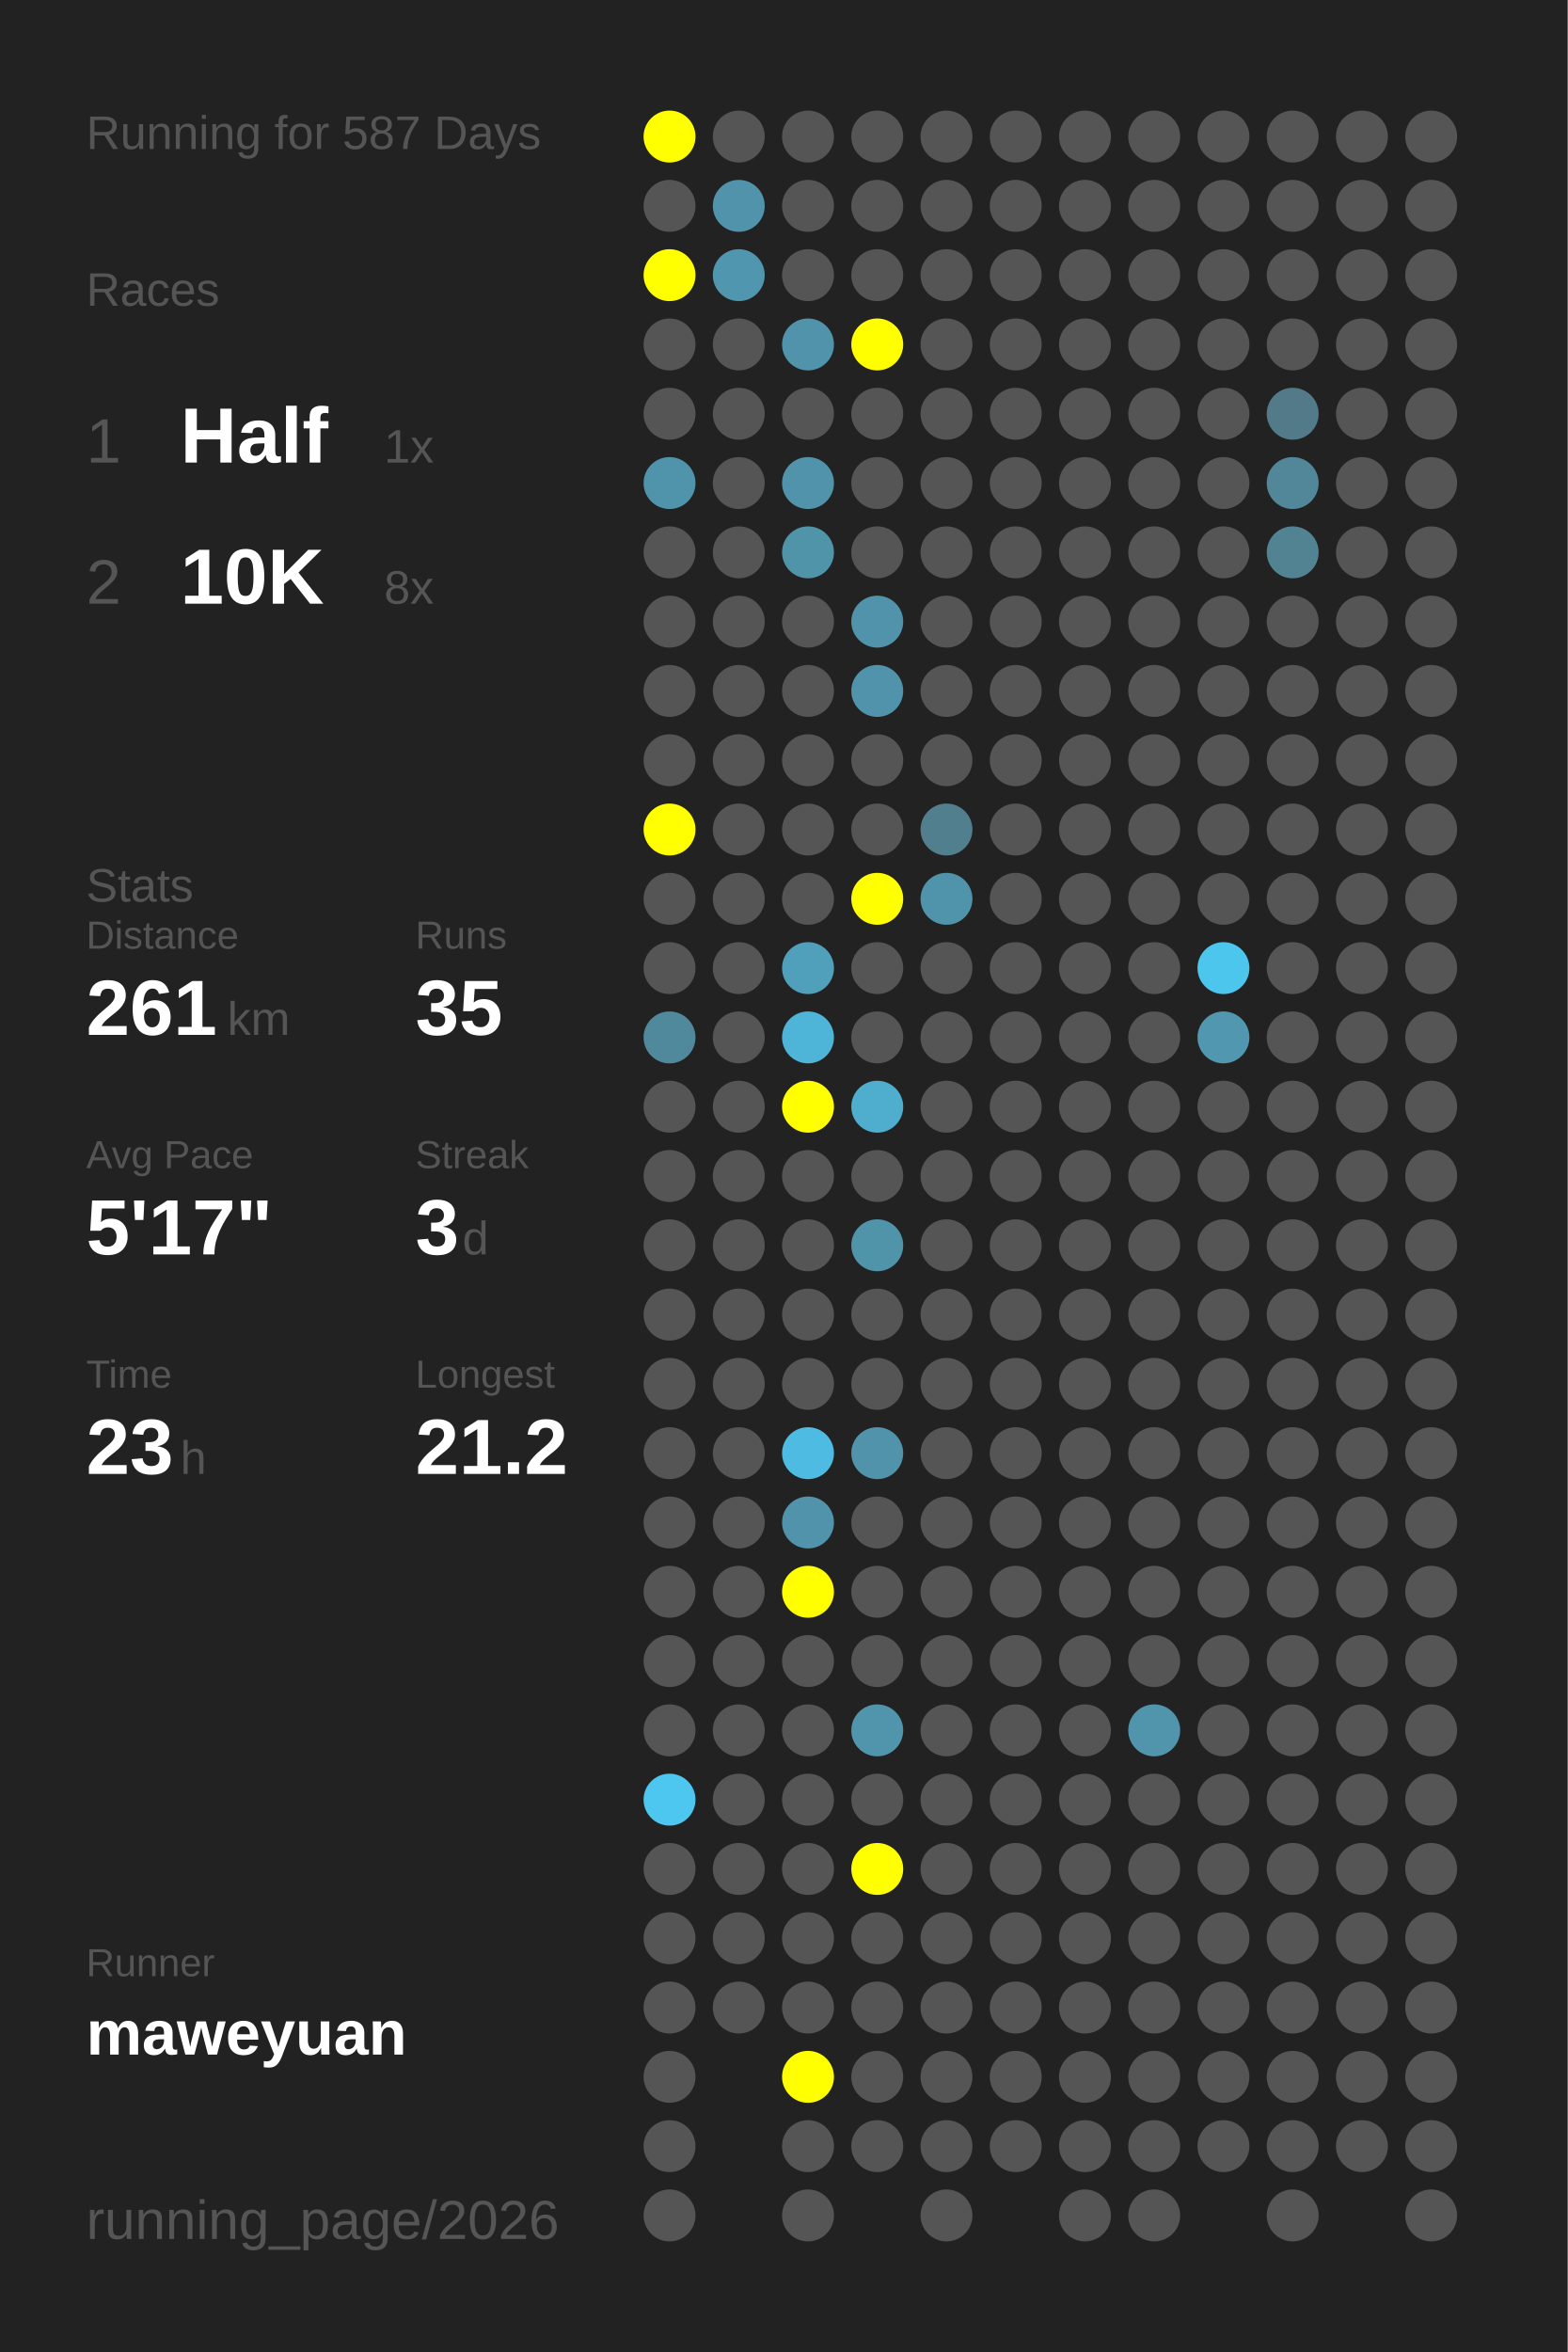
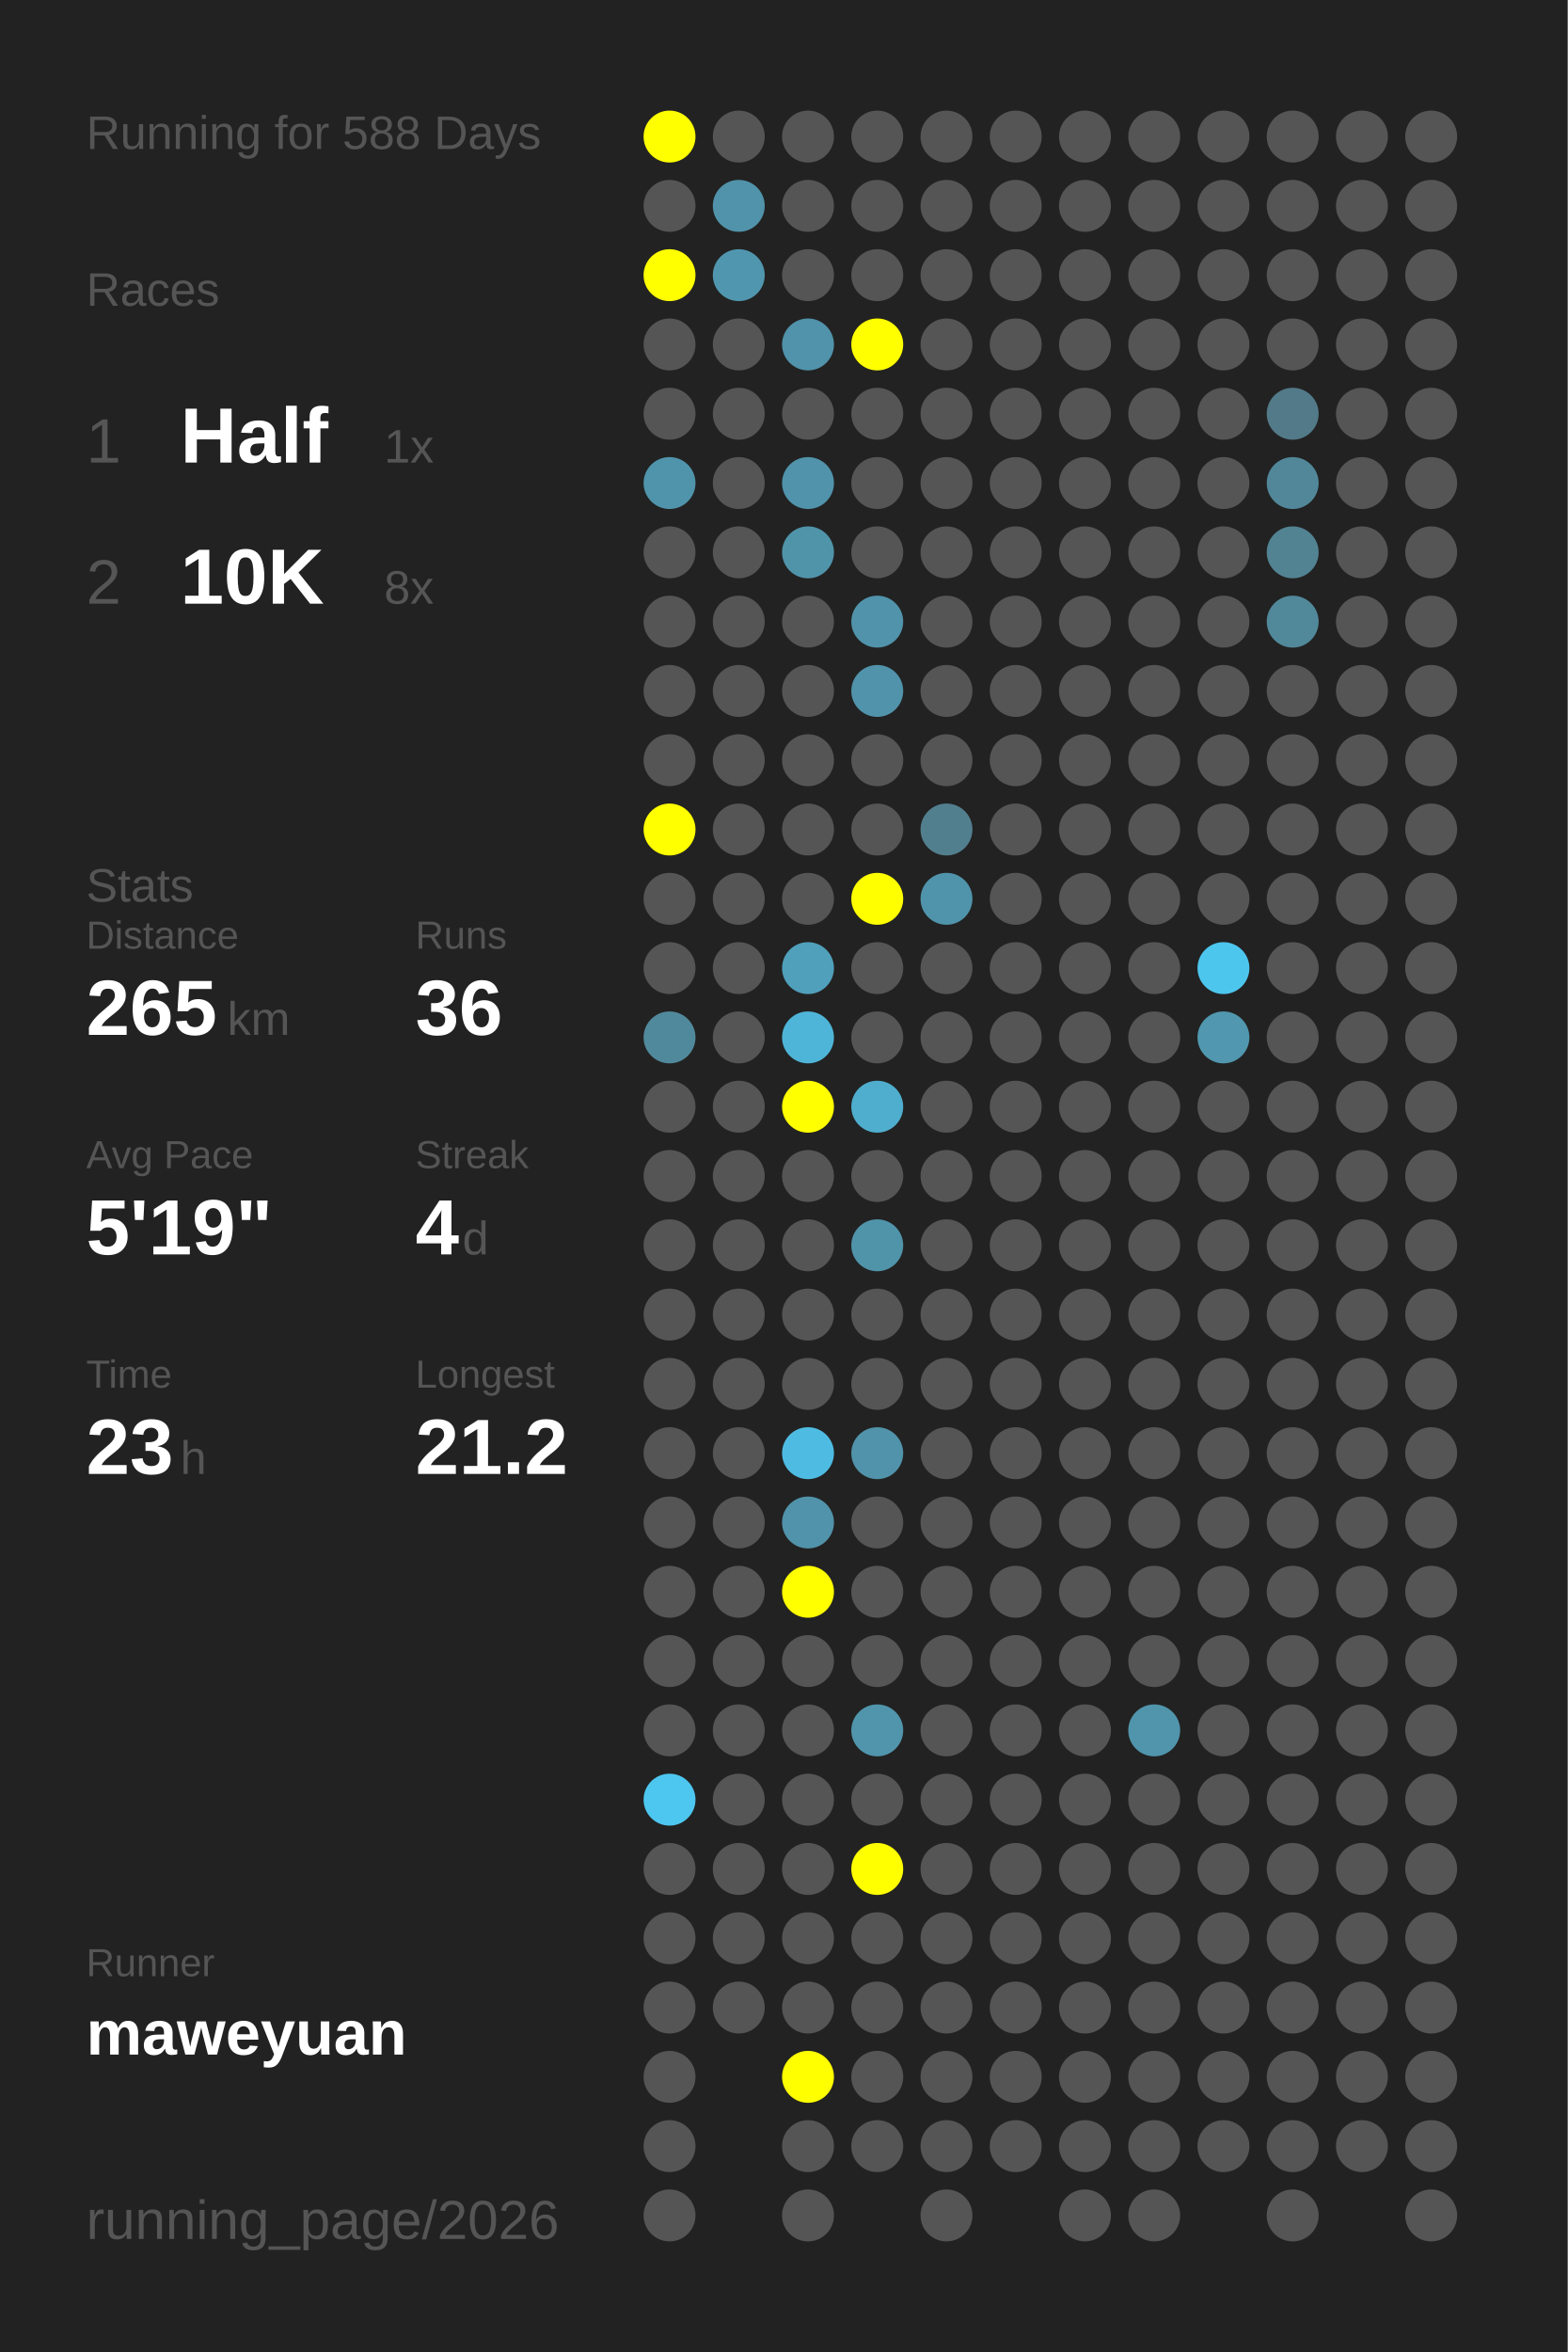
<svg xmlns="http://www.w3.org/2000/svg" baseProfile="full" height="300mm" version="1.1" viewBox="0,0,200,300" width="200mm">
  <defs />
  <rect fill="#222222" height="300" width="200" x="0" y="0" />
-   <text fill="#555555" style="font-size:6px; font-family:Arial;" x="11" y="19">Running for 587 Days</text>
+   <text fill="#555555" style="font-size:6px; font-family:Arial;" x="11" y="19">Running for 588 Days</text>
  <text fill="#555555" style="font-size:6px; font-family:Arial;" x="11" y="39">Races</text>
  <text fill="#555555" style="font-size:8px; font-family:Arial;" x="11" y="59">1</text>
  <text fill="#FFFFFF" style="font-size:10px; font-family:Arial; font-weight:bold;" x="23" y="59">Half</text>
  <text fill="#555555" style="font-size:6px; font-family:Arial;" x="49" y="59">1x</text>
  <text fill="#555555" style="font-size:8px; font-family:Arial;" x="11" y="77">2</text>
  <text fill="#FFFFFF" style="font-size:10px; font-family:Arial; font-weight:bold;" x="23" y="77">10K</text>
  <text fill="#555555" style="font-size:6px; font-family:Arial;" x="49" y="77">8x</text>
  <text fill="#555555" style="font-size:6px; font-family:Arial;" x="11" y="115">Stats</text>
  <text fill="#555555" style="font-size:5px; font-family:Arial;" x="11" y="121">Distance</text>
-   <text fill="#FFFFFF" style="font-size:10px; font-family:Arial; font-weight:bold;" x="11" y="132">261</text>
+   <text fill="#FFFFFF" style="font-size:10px; font-family:Arial; font-weight:bold;" x="11" y="132">265</text>
  <text fill="#555555" style="font-size:6px; font-family:Arial;" x="29" y="132">km</text>
  <text fill="#555555" style="font-size:5px; font-family:Arial;" x="53" y="121">Runs</text>
-   <text fill="#FFFFFF" style="font-size:10px; font-family:Arial; font-weight:bold;" x="53" y="132">35</text>
+   <text fill="#FFFFFF" style="font-size:10px; font-family:Arial; font-weight:bold;" x="53" y="132">36</text>
  <text fill="#555555" style="font-size:5px; font-family:Arial;" x="11" y="149">Avg Pace</text>
-   <text fill="#FFFFFF" style="font-size:10px; font-family:Arial; font-weight:bold;" x="11" y="160">5'17"</text>
+   <text fill="#FFFFFF" style="font-size:10px; font-family:Arial; font-weight:bold;" x="11" y="160">5'19"</text>
  <text fill="#555555" style="font-size:5px; font-family:Arial;" x="53" y="149">Streak</text>
-   <text fill="#FFFFFF" style="font-size:10px; font-family:Arial; font-weight:bold;" x="53" y="160">3</text>
+   <text fill="#FFFFFF" style="font-size:10px; font-family:Arial; font-weight:bold;" x="53" y="160">4</text>
  <text fill="#555555" style="font-size:6px; font-family:Arial;" x="59" y="160">d</text>
  <text fill="#555555" style="font-size:5px; font-family:Arial;" x="11" y="177">Time</text>
  <text fill="#FFFFFF" style="font-size:10px; font-family:Arial; font-weight:bold;" x="11" y="188">23</text>
  <text fill="#555555" style="font-size:6px; font-family:Arial;" x="23" y="188">h</text>
  <text fill="#555555" style="font-size:5px; font-family:Arial;" x="53" y="177">Longest</text>
  <text fill="#FFFFFF" style="font-size:10px; font-family:Arial; font-weight:bold;" x="53" y="188">21.2</text>
  <text fill="#555555" style="font-size:5px; font-family:Arial;" x="11" y="252.065">Runner</text>
  <text fill="#FFFFFF" style="font-size:8px; font-family:Arial; font-weight:bold;" x="11" y="262.065">maweyuan</text>
  <text fill="#555555" style="font-size:7px; font-family:Arial;" x="11" y="285.581">running_page/2026</text>
  <circle cx="85.417" cy="17.419" fill="#FFFF00" r="3.312" />
  <circle cx="85.417" cy="26.258" fill="#555555" r="3.312" />
  <circle cx="85.417" cy="35.097" fill="#FFFF00" r="3.312" />
  <circle cx="85.417" cy="43.935" fill="#555555" r="3.312" />
  <circle cx="85.417" cy="52.774" fill="#555555" r="3.312" />
  <circle cx="85.417" cy="61.613" fill="#5094ab" r="3.312" />
  <circle cx="85.417" cy="70.452" fill="#555555" r="3.312" />
  <circle cx="85.417" cy="79.29" fill="#555555" r="3.312" />
  <circle cx="85.417" cy="88.129" fill="#555555" r="3.312" />
  <circle cx="85.417" cy="96.968" fill="#555555" r="3.312" />
  <circle cx="85.417" cy="105.806" fill="#FFFF00" r="3.312" />
  <circle cx="85.417" cy="114.645" fill="#555555" r="3.312" />
  <circle cx="85.417" cy="123.484" fill="#555555" r="3.312" />
  <circle cx="85.417" cy="132.323" fill="#51899c" r="3.312" />
  <circle cx="85.417" cy="141.161" fill="#555555" r="3.312" />
  <circle cx="85.417" cy="150" fill="#555555" r="3.312" />
  <circle cx="85.417" cy="158.839" fill="#555555" r="3.312" />
  <circle cx="85.417" cy="167.677" fill="#555555" r="3.312" />
  <circle cx="85.417" cy="176.516" fill="#555555" r="3.312" />
  <circle cx="85.417" cy="185.355" fill="#555555" r="3.312" />
  <circle cx="85.417" cy="194.194" fill="#555555" r="3.312" />
  <circle cx="85.417" cy="203.032" fill="#555555" r="3.312" />
  <circle cx="85.417" cy="211.871" fill="#555555" r="3.312" />
  <circle cx="85.417" cy="220.71" fill="#555555" r="3.312" />
  <circle cx="85.417" cy="229.548" fill="#4dc7f0" r="3.312" />
  <circle cx="85.417" cy="238.387" fill="#555555" r="3.312" />
  <circle cx="85.417" cy="247.226" fill="#555555" r="3.312" />
  <circle cx="85.417" cy="256.065" fill="#555555" r="3.312" />
  <circle cx="85.417" cy="264.903" fill="#555555" r="3.312" />
  <circle cx="85.417" cy="273.742" fill="#555555" r="3.312" />
  <circle cx="85.417" cy="282.581" fill="#555555" r="3.312" />
  <circle cx="94.25" cy="17.419" fill="#555555" r="3.312" />
  <circle cx="94.25" cy="26.258" fill="#5093aa" r="3.312" />
  <circle cx="94.25" cy="35.097" fill="#5096ae" r="3.312" />
  <circle cx="94.25" cy="43.935" fill="#555555" r="3.312" />
  <circle cx="94.25" cy="52.774" fill="#555555" r="3.312" />
  <circle cx="94.25" cy="61.613" fill="#555555" r="3.312" />
  <circle cx="94.25" cy="70.452" fill="#555555" r="3.312" />
  <circle cx="94.25" cy="79.29" fill="#555555" r="3.312" />
  <circle cx="94.25" cy="88.129" fill="#555555" r="3.312" />
  <circle cx="94.25" cy="96.968" fill="#555555" r="3.312" />
  <circle cx="94.25" cy="105.806" fill="#555555" r="3.312" />
  <circle cx="94.25" cy="114.645" fill="#555555" r="3.312" />
  <circle cx="94.25" cy="123.484" fill="#555555" r="3.312" />
  <circle cx="94.25" cy="132.323" fill="#555555" r="3.312" />
  <circle cx="94.25" cy="141.161" fill="#555555" r="3.312" />
  <circle cx="94.25" cy="150" fill="#555555" r="3.312" />
  <circle cx="94.25" cy="158.839" fill="#555555" r="3.312" />
  <circle cx="94.25" cy="167.677" fill="#555555" r="3.312" />
  <circle cx="94.25" cy="176.516" fill="#555555" r="3.312" />
  <circle cx="94.25" cy="185.355" fill="#555555" r="3.312" />
  <circle cx="94.25" cy="194.194" fill="#555555" r="3.312" />
  <circle cx="94.25" cy="203.032" fill="#555555" r="3.312" />
  <circle cx="94.25" cy="211.871" fill="#555555" r="3.312" />
  <circle cx="94.25" cy="220.71" fill="#555555" r="3.312" />
  <circle cx="94.25" cy="229.548" fill="#555555" r="3.312" />
  <circle cx="94.25" cy="238.387" fill="#555555" r="3.312" />
  <circle cx="94.25" cy="247.226" fill="#555555" r="3.312" />
  <circle cx="94.25" cy="256.065" fill="#555555" r="3.312" />
  <circle cx="103.083" cy="17.419" fill="#555555" r="3.312" />
  <circle cx="103.083" cy="26.258" fill="#555555" r="3.312" />
  <circle cx="103.083" cy="35.097" fill="#555555" r="3.312" />
  <circle cx="103.083" cy="43.935" fill="#5093aa" r="3.312" />
  <circle cx="103.083" cy="52.774" fill="#555555" r="3.312" />
  <circle cx="103.083" cy="61.613" fill="#5093aa" r="3.312" />
  <circle cx="103.083" cy="70.452" fill="#5094aa" r="3.312" />
  <circle cx="103.083" cy="79.29" fill="#555555" r="3.312" />
  <circle cx="103.083" cy="88.129" fill="#555555" r="3.312" />
  <circle cx="103.083" cy="96.968" fill="#555555" r="3.312" />
  <circle cx="103.083" cy="105.806" fill="#555555" r="3.312" />
  <circle cx="103.083" cy="114.645" fill="#555555" r="3.312" />
  <circle cx="103.083" cy="123.484" fill="#50a0bb" r="3.312" />
  <circle cx="103.083" cy="132.323" fill="#4eb5d8" r="3.312" />
  <circle cx="103.083" cy="141.161" fill="#FFFF00" r="3.312" />
  <circle cx="103.083" cy="150" fill="#555555" r="3.312" />
  <circle cx="103.083" cy="158.839" fill="#555555" r="3.312" />
  <circle cx="103.083" cy="167.677" fill="#555555" r="3.312" />
  <circle cx="103.083" cy="176.516" fill="#555555" r="3.312" />
  <circle cx="103.083" cy="185.355" fill="#4ebce2" r="3.312" />
  <circle cx="103.083" cy="194.194" fill="#5093aa" r="3.312" />
  <circle cx="103.083" cy="203.032" fill="#FFFF00" r="3.312" />
  <circle cx="103.083" cy="211.871" fill="#555555" r="3.312" />
  <circle cx="103.083" cy="220.71" fill="#555555" r="3.312" />
  <circle cx="103.083" cy="229.548" fill="#555555" r="3.312" />
  <circle cx="103.083" cy="238.387" fill="#555555" r="3.312" />
  <circle cx="103.083" cy="247.226" fill="#555555" r="3.312" />
  <circle cx="103.083" cy="256.065" fill="#555555" r="3.312" />
  <circle cx="103.083" cy="264.903" fill="#FFFF00" r="3.312" />
  <circle cx="103.083" cy="273.742" fill="#555555" r="3.312" />
  <circle cx="103.083" cy="282.581" fill="#555555" r="3.312" />
  <circle cx="111.917" cy="17.419" fill="#555555" r="3.312" />
  <circle cx="111.917" cy="26.258" fill="#555555" r="3.312" />
  <circle cx="111.917" cy="35.097" fill="#555555" r="3.312" />
  <circle cx="111.917" cy="43.935" fill="#FFFF00" r="3.312" />
  <circle cx="111.917" cy="52.774" fill="#555555" r="3.312" />
  <circle cx="111.917" cy="61.613" fill="#555555" r="3.312" />
  <circle cx="111.917" cy="70.452" fill="#555555" r="3.312" />
  <circle cx="111.917" cy="79.29" fill="#5093aa" r="3.312" />
  <circle cx="111.917" cy="88.129" fill="#5093aa" r="3.312" />
  <circle cx="111.917" cy="96.968" fill="#555555" r="3.312" />
  <circle cx="111.917" cy="105.806" fill="#555555" r="3.312" />
  <circle cx="111.917" cy="114.645" fill="#FFFF00" r="3.312" />
  <circle cx="111.917" cy="123.484" fill="#555555" r="3.312" />
  <circle cx="111.917" cy="132.323" fill="#555555" r="3.312" />
  <circle cx="111.917" cy="141.161" fill="#4faece" r="3.312" />
  <circle cx="111.917" cy="150" fill="#555555" r="3.312" />
  <circle cx="111.917" cy="158.839" fill="#5094aa" r="3.312" />
  <circle cx="111.917" cy="167.677" fill="#555555" r="3.312" />
  <circle cx="111.917" cy="176.516" fill="#555555" r="3.312" />
  <circle cx="111.917" cy="185.355" fill="#5093aa" r="3.312" />
  <circle cx="111.917" cy="194.194" fill="#555555" r="3.312" />
  <circle cx="111.917" cy="203.032" fill="#555555" r="3.312" />
  <circle cx="111.917" cy="211.871" fill="#555555" r="3.312" />
  <circle cx="111.917" cy="220.71" fill="#5095ac" r="3.312" />
  <circle cx="111.917" cy="229.548" fill="#555555" r="3.312" />
  <circle cx="111.917" cy="238.387" fill="#FFFF00" r="3.312" />
  <circle cx="111.917" cy="247.226" fill="#555555" r="3.312" />
  <circle cx="111.917" cy="256.065" fill="#555555" r="3.312" />
  <circle cx="111.917" cy="264.903" fill="#555555" r="3.312" />
  <circle cx="111.917" cy="273.742" fill="#555555" r="3.312" />
  <circle cx="120.75" cy="17.419" fill="#555555" r="3.312" />
  <circle cx="120.75" cy="26.258" fill="#555555" r="3.312" />
  <circle cx="120.75" cy="35.097" fill="#555555" r="3.312" />
  <circle cx="120.75" cy="43.935" fill="#555555" r="3.312" />
  <circle cx="120.75" cy="52.774" fill="#555555" r="3.312" />
  <circle cx="120.75" cy="61.613" fill="#555555" r="3.312" />
  <circle cx="120.75" cy="70.452" fill="#555555" r="3.312" />
  <circle cx="120.75" cy="79.29" fill="#555555" r="3.312" />
  <circle cx="120.75" cy="88.129" fill="#555555" r="3.312" />
  <circle cx="120.75" cy="96.968" fill="#555555" r="3.312" />
  <circle cx="120.75" cy="105.806" fill="#527f8e" r="3.312" />
  <circle cx="120.75" cy="114.645" fill="#5094ab" r="3.312" />
  <circle cx="120.75" cy="123.484" fill="#555555" r="3.312" />
  <circle cx="120.75" cy="132.323" fill="#555555" r="3.312" />
  <circle cx="120.75" cy="141.161" fill="#555555" r="3.312" />
  <circle cx="120.75" cy="150" fill="#555555" r="3.312" />
  <circle cx="120.75" cy="158.839" fill="#555555" r="3.312" />
  <circle cx="120.75" cy="167.677" fill="#555555" r="3.312" />
  <circle cx="120.75" cy="176.516" fill="#555555" r="3.312" />
  <circle cx="120.75" cy="185.355" fill="#555555" r="3.312" />
  <circle cx="120.75" cy="194.194" fill="#555555" r="3.312" />
  <circle cx="120.75" cy="203.032" fill="#555555" r="3.312" />
  <circle cx="120.75" cy="211.871" fill="#555555" r="3.312" />
  <circle cx="120.75" cy="220.71" fill="#555555" r="3.312" />
  <circle cx="120.75" cy="229.548" fill="#555555" r="3.312" />
  <circle cx="120.75" cy="238.387" fill="#555555" r="3.312" />
  <circle cx="120.75" cy="247.226" fill="#555555" r="3.312" />
  <circle cx="120.75" cy="256.065" fill="#555555" r="3.312" />
  <circle cx="120.75" cy="264.903" fill="#555555" r="3.312" />
  <circle cx="120.75" cy="273.742" fill="#555555" r="3.312" />
  <circle cx="120.75" cy="282.581" fill="#555555" r="3.312" />
  <circle cx="129.583" cy="17.419" fill="#555555" r="3.312" />
  <circle cx="129.583" cy="26.258" fill="#555555" r="3.312" />
  <circle cx="129.583" cy="35.097" fill="#555555" r="3.312" />
  <circle cx="129.583" cy="43.935" fill="#555555" r="3.312" />
  <circle cx="129.583" cy="52.774" fill="#555555" r="3.312" />
  <circle cx="129.583" cy="61.613" fill="#555555" r="3.312" />
  <circle cx="129.583" cy="70.452" fill="#555555" r="3.312" />
  <circle cx="129.583" cy="79.29" fill="#555555" r="3.312" />
  <circle cx="129.583" cy="88.129" fill="#555555" r="3.312" />
  <circle cx="129.583" cy="96.968" fill="#555555" r="3.312" />
  <circle cx="129.583" cy="105.806" fill="#555555" r="3.312" />
  <circle cx="129.583" cy="114.645" fill="#555555" r="3.312" />
  <circle cx="129.583" cy="123.484" fill="#555555" r="3.312" />
  <circle cx="129.583" cy="132.323" fill="#555555" r="3.312" />
  <circle cx="129.583" cy="141.161" fill="#555555" r="3.312" />
  <circle cx="129.583" cy="150" fill="#555555" r="3.312" />
  <circle cx="129.583" cy="158.839" fill="#555555" r="3.312" />
  <circle cx="129.583" cy="167.677" fill="#555555" r="3.312" />
  <circle cx="129.583" cy="176.516" fill="#555555" r="3.312" />
  <circle cx="129.583" cy="185.355" fill="#555555" r="3.312" />
  <circle cx="129.583" cy="194.194" fill="#555555" r="3.312" />
  <circle cx="129.583" cy="203.032" fill="#555555" r="3.312" />
  <circle cx="129.583" cy="211.871" fill="#555555" r="3.312" />
  <circle cx="129.583" cy="220.71" fill="#555555" r="3.312" />
  <circle cx="129.583" cy="229.548" fill="#555555" r="3.312" />
  <circle cx="129.583" cy="238.387" fill="#555555" r="3.312" />
  <circle cx="129.583" cy="247.226" fill="#555555" r="3.312" />
  <circle cx="129.583" cy="256.065" fill="#555555" r="3.312" />
  <circle cx="129.583" cy="264.903" fill="#555555" r="3.312" />
  <circle cx="129.583" cy="273.742" fill="#555555" r="3.312" />
  <circle cx="138.417" cy="17.419" fill="#555555" r="3.312" />
  <circle cx="138.417" cy="26.258" fill="#555555" r="3.312" />
  <circle cx="138.417" cy="35.097" fill="#555555" r="3.312" />
  <circle cx="138.417" cy="43.935" fill="#555555" r="3.312" />
  <circle cx="138.417" cy="52.774" fill="#555555" r="3.312" />
  <circle cx="138.417" cy="61.613" fill="#555555" r="3.312" />
  <circle cx="138.417" cy="70.452" fill="#555555" r="3.312" />
  <circle cx="138.417" cy="79.29" fill="#555555" r="3.312" />
  <circle cx="138.417" cy="88.129" fill="#555555" r="3.312" />
  <circle cx="138.417" cy="96.968" fill="#555555" r="3.312" />
  <circle cx="138.417" cy="105.806" fill="#555555" r="3.312" />
  <circle cx="138.417" cy="114.645" fill="#555555" r="3.312" />
  <circle cx="138.417" cy="123.484" fill="#555555" r="3.312" />
  <circle cx="138.417" cy="132.323" fill="#555555" r="3.312" />
  <circle cx="138.417" cy="141.161" fill="#555555" r="3.312" />
  <circle cx="138.417" cy="150" fill="#555555" r="3.312" />
  <circle cx="138.417" cy="158.839" fill="#555555" r="3.312" />
  <circle cx="138.417" cy="167.677" fill="#555555" r="3.312" />
  <circle cx="138.417" cy="176.516" fill="#555555" r="3.312" />
  <circle cx="138.417" cy="185.355" fill="#555555" r="3.312" />
  <circle cx="138.417" cy="194.194" fill="#555555" r="3.312" />
  <circle cx="138.417" cy="203.032" fill="#555555" r="3.312" />
  <circle cx="138.417" cy="211.871" fill="#555555" r="3.312" />
  <circle cx="138.417" cy="220.71" fill="#555555" r="3.312" />
  <circle cx="138.417" cy="229.548" fill="#555555" r="3.312" />
  <circle cx="138.417" cy="238.387" fill="#555555" r="3.312" />
  <circle cx="138.417" cy="247.226" fill="#555555" r="3.312" />
  <circle cx="138.417" cy="256.065" fill="#555555" r="3.312" />
  <circle cx="138.417" cy="264.903" fill="#555555" r="3.312" />
  <circle cx="138.417" cy="273.742" fill="#555555" r="3.312" />
  <circle cx="138.417" cy="282.581" fill="#555555" r="3.312" />
  <circle cx="147.25" cy="17.419" fill="#555555" r="3.312" />
  <circle cx="147.25" cy="26.258" fill="#555555" r="3.312" />
  <circle cx="147.25" cy="35.097" fill="#555555" r="3.312" />
  <circle cx="147.25" cy="43.935" fill="#555555" r="3.312" />
  <circle cx="147.25" cy="52.774" fill="#555555" r="3.312" />
  <circle cx="147.25" cy="61.613" fill="#555555" r="3.312" />
  <circle cx="147.25" cy="70.452" fill="#555555" r="3.312" />
  <circle cx="147.25" cy="79.29" fill="#555555" r="3.312" />
  <circle cx="147.25" cy="88.129" fill="#555555" r="3.312" />
  <circle cx="147.25" cy="96.968" fill="#555555" r="3.312" />
  <circle cx="147.25" cy="105.806" fill="#555555" r="3.312" />
  <circle cx="147.25" cy="114.645" fill="#555555" r="3.312" />
  <circle cx="147.25" cy="123.484" fill="#555555" r="3.312" />
  <circle cx="147.25" cy="132.323" fill="#555555" r="3.312" />
  <circle cx="147.25" cy="141.161" fill="#555555" r="3.312" />
  <circle cx="147.25" cy="150" fill="#555555" r="3.312" />
  <circle cx="147.25" cy="158.839" fill="#555555" r="3.312" />
  <circle cx="147.25" cy="167.677" fill="#555555" r="3.312" />
  <circle cx="147.25" cy="176.516" fill="#555555" r="3.312" />
  <circle cx="147.25" cy="185.355" fill="#555555" r="3.312" />
  <circle cx="147.25" cy="194.194" fill="#555555" r="3.312" />
  <circle cx="147.25" cy="203.032" fill="#555555" r="3.312" />
  <circle cx="147.25" cy="211.871" fill="#555555" r="3.312" />
  <circle cx="147.25" cy="220.71" fill="#5095ac" r="3.312" />
  <circle cx="147.25" cy="229.548" fill="#555555" r="3.312" />
  <circle cx="147.25" cy="238.387" fill="#555555" r="3.312" />
  <circle cx="147.25" cy="247.226" fill="#555555" r="3.312" />
  <circle cx="147.25" cy="256.065" fill="#555555" r="3.312" />
  <circle cx="147.25" cy="264.903" fill="#555555" r="3.312" />
  <circle cx="147.25" cy="273.742" fill="#555555" r="3.312" />
  <circle cx="147.25" cy="282.581" fill="#555555" r="3.312" />
  <circle cx="156.083" cy="17.419" fill="#555555" r="3.312" />
  <circle cx="156.083" cy="26.258" fill="#555555" r="3.312" />
  <circle cx="156.083" cy="35.097" fill="#555555" r="3.312" />
  <circle cx="156.083" cy="43.935" fill="#555555" r="3.312" />
  <circle cx="156.083" cy="52.774" fill="#555555" r="3.312" />
  <circle cx="156.083" cy="61.613" fill="#555555" r="3.312" />
  <circle cx="156.083" cy="70.452" fill="#555555" r="3.312" />
  <circle cx="156.083" cy="79.29" fill="#555555" r="3.312" />
  <circle cx="156.083" cy="88.129" fill="#555555" r="3.312" />
  <circle cx="156.083" cy="96.968" fill="#555555" r="3.312" />
  <circle cx="156.083" cy="105.806" fill="#555555" r="3.312" />
  <circle cx="156.083" cy="114.645" fill="#555555" r="3.312" />
  <circle cx="156.083" cy="123.484" fill="#4dc6ee" r="3.312" />
  <circle cx="156.083" cy="132.323" fill="#5097af" r="3.312" />
  <circle cx="156.083" cy="141.161" fill="#555555" r="3.312" />
  <circle cx="156.083" cy="150" fill="#555555" r="3.312" />
  <circle cx="156.083" cy="158.839" fill="#555555" r="3.312" />
  <circle cx="156.083" cy="167.677" fill="#555555" r="3.312" />
  <circle cx="156.083" cy="176.516" fill="#555555" r="3.312" />
  <circle cx="156.083" cy="185.355" fill="#555555" r="3.312" />
  <circle cx="156.083" cy="194.194" fill="#555555" r="3.312" />
  <circle cx="156.083" cy="203.032" fill="#555555" r="3.312" />
  <circle cx="156.083" cy="211.871" fill="#555555" r="3.312" />
  <circle cx="156.083" cy="220.71" fill="#555555" r="3.312" />
  <circle cx="156.083" cy="229.548" fill="#555555" r="3.312" />
  <circle cx="156.083" cy="238.387" fill="#555555" r="3.312" />
  <circle cx="156.083" cy="247.226" fill="#555555" r="3.312" />
  <circle cx="156.083" cy="256.065" fill="#555555" r="3.312" />
  <circle cx="156.083" cy="264.903" fill="#555555" r="3.312" />
  <circle cx="156.083" cy="273.742" fill="#555555" r="3.312" />
  <circle cx="164.917" cy="17.419" fill="#555555" r="3.312" />
  <circle cx="164.917" cy="26.258" fill="#555555" r="3.312" />
  <circle cx="164.917" cy="35.097" fill="#555555" r="3.312" />
  <circle cx="164.917" cy="43.935" fill="#555555" r="3.312" />
  <circle cx="164.917" cy="52.774" fill="#527a88" r="3.312" />
  <circle cx="164.917" cy="61.613" fill="#518799" r="3.312" />
  <circle cx="164.917" cy="70.452" fill="#528393" r="3.312" />
-   <circle cx="164.917" cy="79.29" fill="#555555" r="3.312" />
+   <circle cx="164.917" cy="79.29" fill="#51889a" r="3.312" />
  <circle cx="164.917" cy="88.129" fill="#555555" r="3.312" />
  <circle cx="164.917" cy="96.968" fill="#555555" r="3.312" />
  <circle cx="164.917" cy="105.806" fill="#555555" r="3.312" />
  <circle cx="164.917" cy="114.645" fill="#555555" r="3.312" />
  <circle cx="164.917" cy="123.484" fill="#555555" r="3.312" />
  <circle cx="164.917" cy="132.323" fill="#555555" r="3.312" />
  <circle cx="164.917" cy="141.161" fill="#555555" r="3.312" />
  <circle cx="164.917" cy="150" fill="#555555" r="3.312" />
  <circle cx="164.917" cy="158.839" fill="#555555" r="3.312" />
  <circle cx="164.917" cy="167.677" fill="#555555" r="3.312" />
  <circle cx="164.917" cy="176.516" fill="#555555" r="3.312" />
  <circle cx="164.917" cy="185.355" fill="#555555" r="3.312" />
  <circle cx="164.917" cy="194.194" fill="#555555" r="3.312" />
  <circle cx="164.917" cy="203.032" fill="#555555" r="3.312" />
  <circle cx="164.917" cy="211.871" fill="#555555" r="3.312" />
  <circle cx="164.917" cy="220.71" fill="#555555" r="3.312" />
  <circle cx="164.917" cy="229.548" fill="#555555" r="3.312" />
  <circle cx="164.917" cy="238.387" fill="#555555" r="3.312" />
  <circle cx="164.917" cy="247.226" fill="#555555" r="3.312" />
  <circle cx="164.917" cy="256.065" fill="#555555" r="3.312" />
  <circle cx="164.917" cy="264.903" fill="#555555" r="3.312" />
  <circle cx="164.917" cy="273.742" fill="#555555" r="3.312" />
  <circle cx="164.917" cy="282.581" fill="#555555" r="3.312" />
  <circle cx="173.75" cy="17.419" fill="#555555" r="3.312" />
  <circle cx="173.75" cy="26.258" fill="#555555" r="3.312" />
  <circle cx="173.75" cy="35.097" fill="#555555" r="3.312" />
  <circle cx="173.75" cy="43.935" fill="#555555" r="3.312" />
  <circle cx="173.75" cy="52.774" fill="#555555" r="3.312" />
  <circle cx="173.75" cy="61.613" fill="#555555" r="3.312" />
  <circle cx="173.75" cy="70.452" fill="#555555" r="3.312" />
  <circle cx="173.75" cy="79.29" fill="#555555" r="3.312" />
  <circle cx="173.75" cy="88.129" fill="#555555" r="3.312" />
  <circle cx="173.75" cy="96.968" fill="#555555" r="3.312" />
  <circle cx="173.75" cy="105.806" fill="#555555" r="3.312" />
  <circle cx="173.75" cy="114.645" fill="#555555" r="3.312" />
  <circle cx="173.75" cy="123.484" fill="#555555" r="3.312" />
  <circle cx="173.75" cy="132.323" fill="#555555" r="3.312" />
  <circle cx="173.75" cy="141.161" fill="#555555" r="3.312" />
  <circle cx="173.75" cy="150" fill="#555555" r="3.312" />
  <circle cx="173.75" cy="158.839" fill="#555555" r="3.312" />
  <circle cx="173.75" cy="167.677" fill="#555555" r="3.312" />
  <circle cx="173.75" cy="176.516" fill="#555555" r="3.312" />
  <circle cx="173.75" cy="185.355" fill="#555555" r="3.312" />
  <circle cx="173.75" cy="194.194" fill="#555555" r="3.312" />
  <circle cx="173.75" cy="203.032" fill="#555555" r="3.312" />
  <circle cx="173.75" cy="211.871" fill="#555555" r="3.312" />
  <circle cx="173.75" cy="220.71" fill="#555555" r="3.312" />
  <circle cx="173.75" cy="229.548" fill="#555555" r="3.312" />
  <circle cx="173.75" cy="238.387" fill="#555555" r="3.312" />
  <circle cx="173.75" cy="247.226" fill="#555555" r="3.312" />
  <circle cx="173.75" cy="256.065" fill="#555555" r="3.312" />
  <circle cx="173.75" cy="264.903" fill="#555555" r="3.312" />
  <circle cx="173.75" cy="273.742" fill="#555555" r="3.312" />
  <circle cx="182.583" cy="17.419" fill="#555555" r="3.312" />
  <circle cx="182.583" cy="26.258" fill="#555555" r="3.312" />
  <circle cx="182.583" cy="35.097" fill="#555555" r="3.312" />
  <circle cx="182.583" cy="43.935" fill="#555555" r="3.312" />
  <circle cx="182.583" cy="52.774" fill="#555555" r="3.312" />
  <circle cx="182.583" cy="61.613" fill="#555555" r="3.312" />
  <circle cx="182.583" cy="70.452" fill="#555555" r="3.312" />
  <circle cx="182.583" cy="79.29" fill="#555555" r="3.312" />
  <circle cx="182.583" cy="88.129" fill="#555555" r="3.312" />
  <circle cx="182.583" cy="96.968" fill="#555555" r="3.312" />
  <circle cx="182.583" cy="105.806" fill="#555555" r="3.312" />
  <circle cx="182.583" cy="114.645" fill="#555555" r="3.312" />
  <circle cx="182.583" cy="123.484" fill="#555555" r="3.312" />
  <circle cx="182.583" cy="132.323" fill="#555555" r="3.312" />
  <circle cx="182.583" cy="141.161" fill="#555555" r="3.312" />
  <circle cx="182.583" cy="150" fill="#555555" r="3.312" />
  <circle cx="182.583" cy="158.839" fill="#555555" r="3.312" />
  <circle cx="182.583" cy="167.677" fill="#555555" r="3.312" />
  <circle cx="182.583" cy="176.516" fill="#555555" r="3.312" />
  <circle cx="182.583" cy="185.355" fill="#555555" r="3.312" />
  <circle cx="182.583" cy="194.194" fill="#555555" r="3.312" />
  <circle cx="182.583" cy="203.032" fill="#555555" r="3.312" />
  <circle cx="182.583" cy="211.871" fill="#555555" r="3.312" />
  <circle cx="182.583" cy="220.71" fill="#555555" r="3.312" />
  <circle cx="182.583" cy="229.548" fill="#555555" r="3.312" />
  <circle cx="182.583" cy="238.387" fill="#555555" r="3.312" />
  <circle cx="182.583" cy="247.226" fill="#555555" r="3.312" />
  <circle cx="182.583" cy="256.065" fill="#555555" r="3.312" />
  <circle cx="182.583" cy="264.903" fill="#555555" r="3.312" />
  <circle cx="182.583" cy="273.742" fill="#555555" r="3.312" />
  <circle cx="182.583" cy="282.581" fill="#555555" r="3.312" />
</svg>
